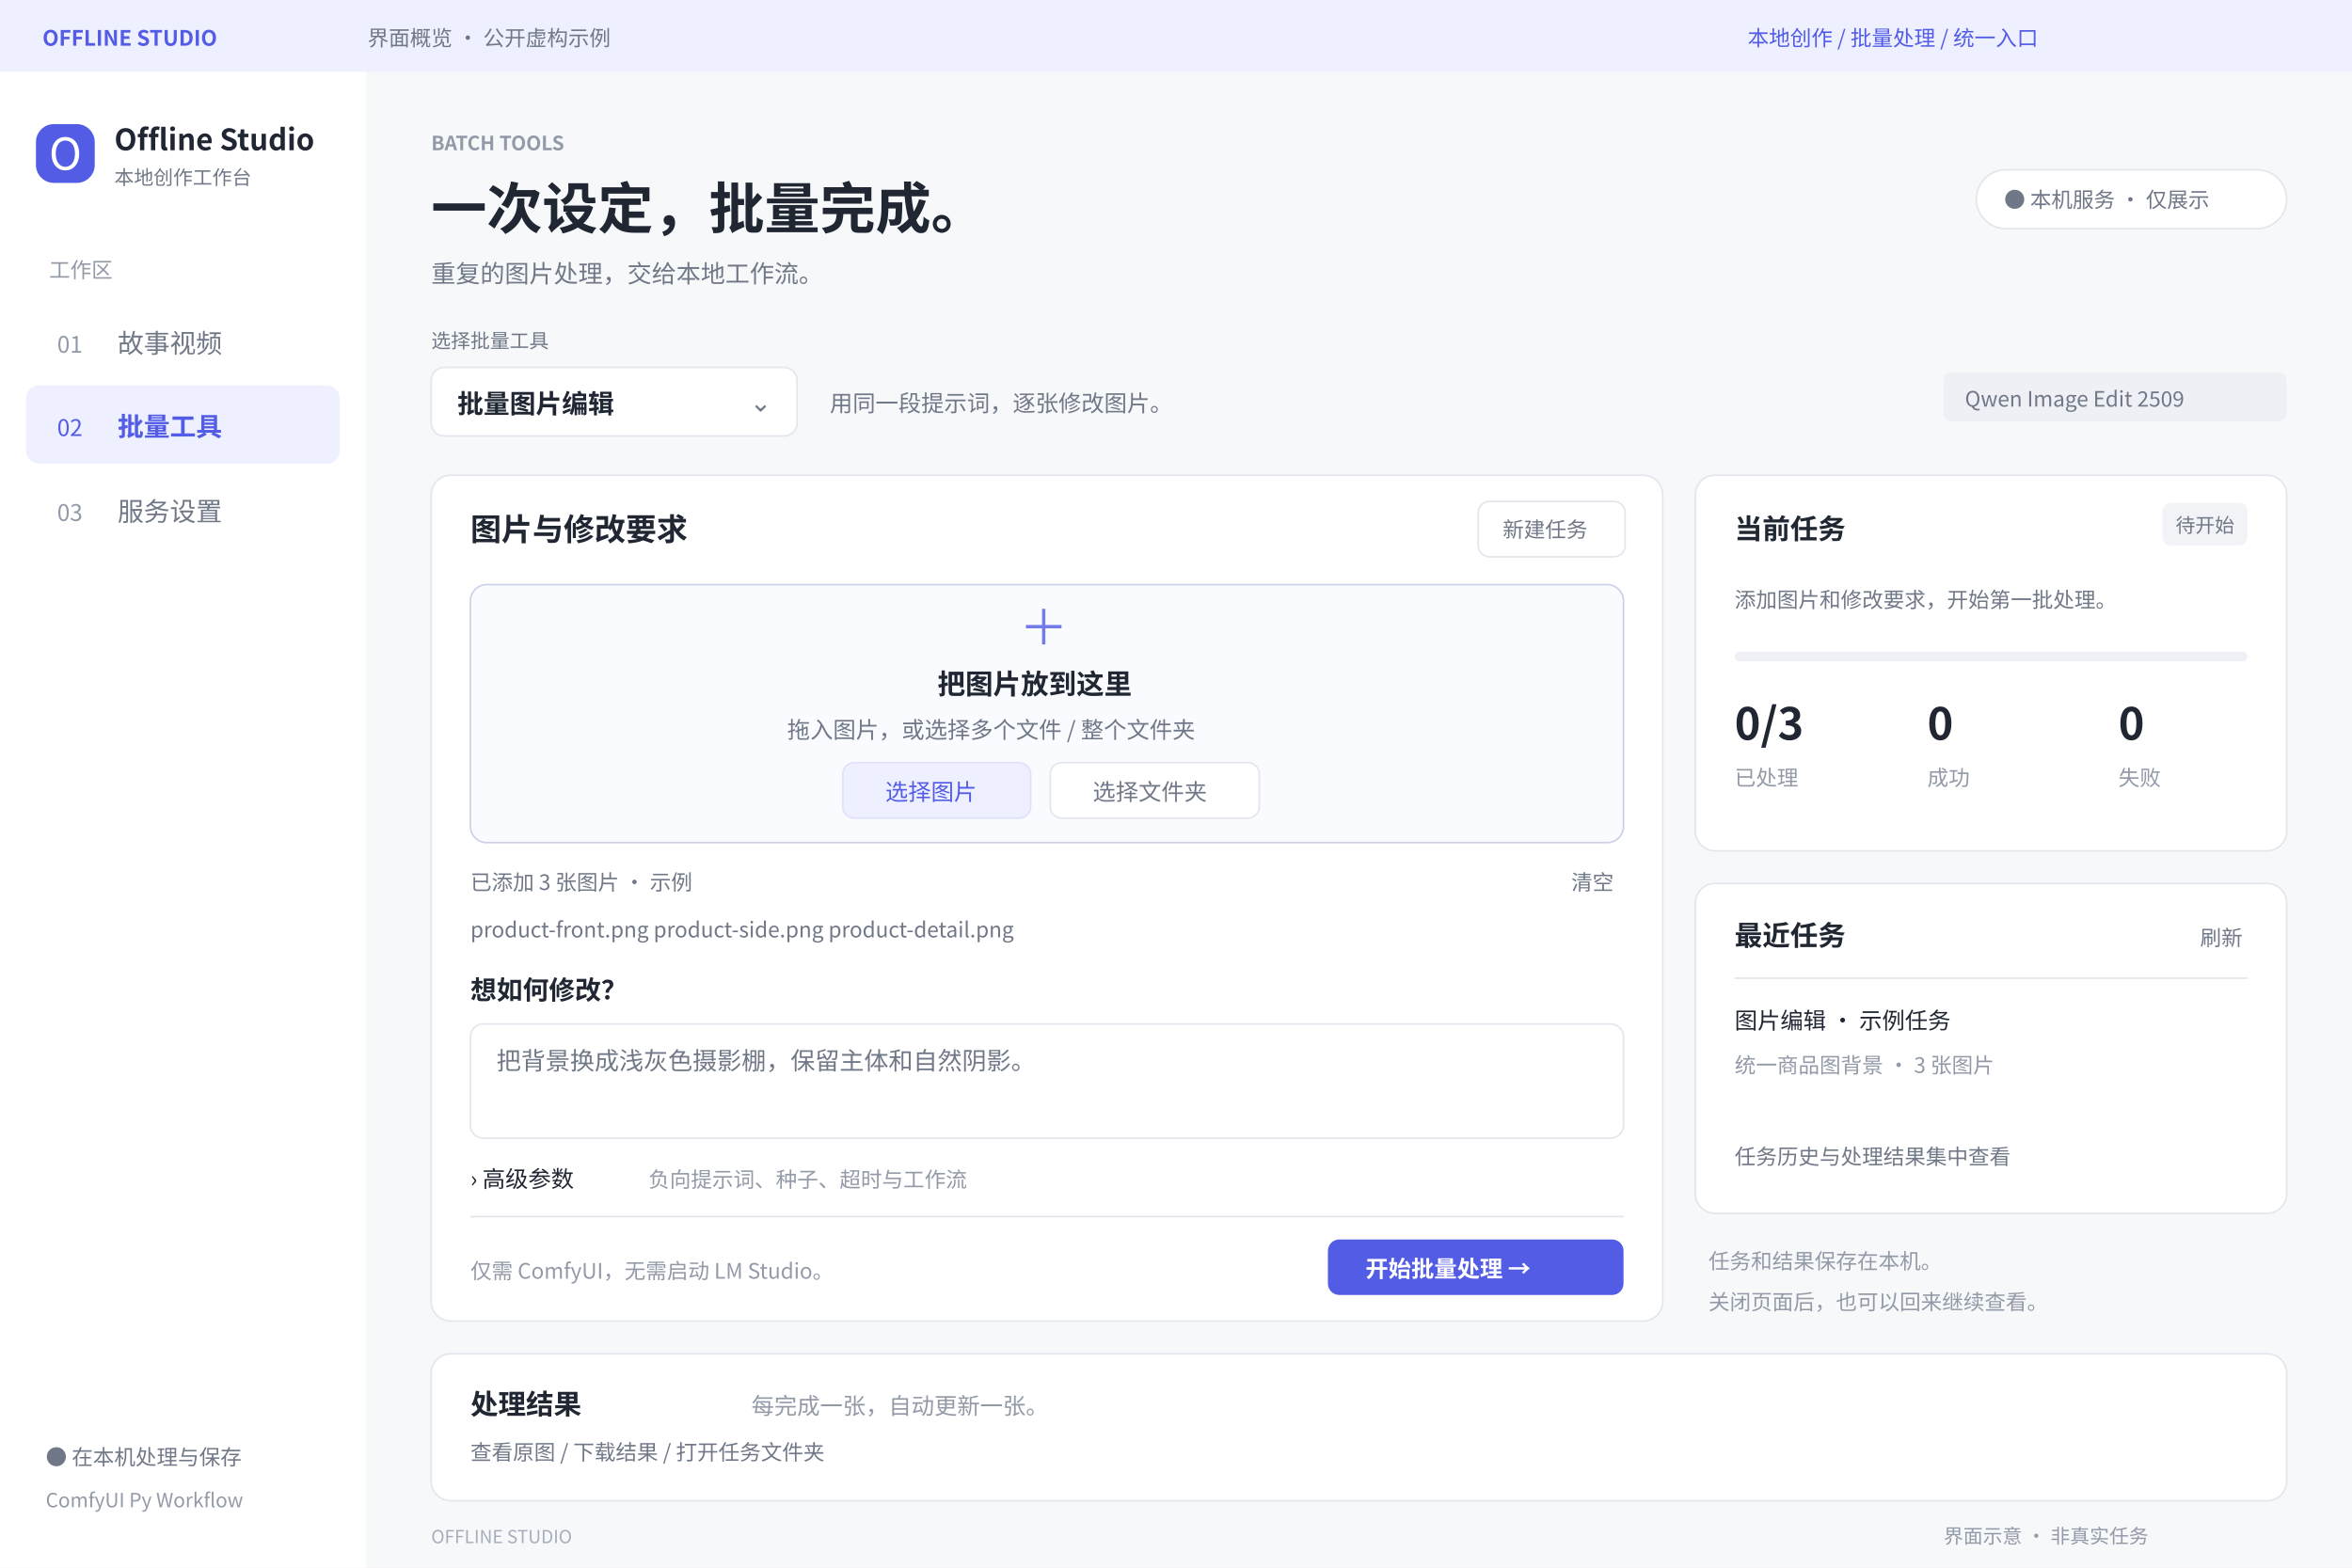
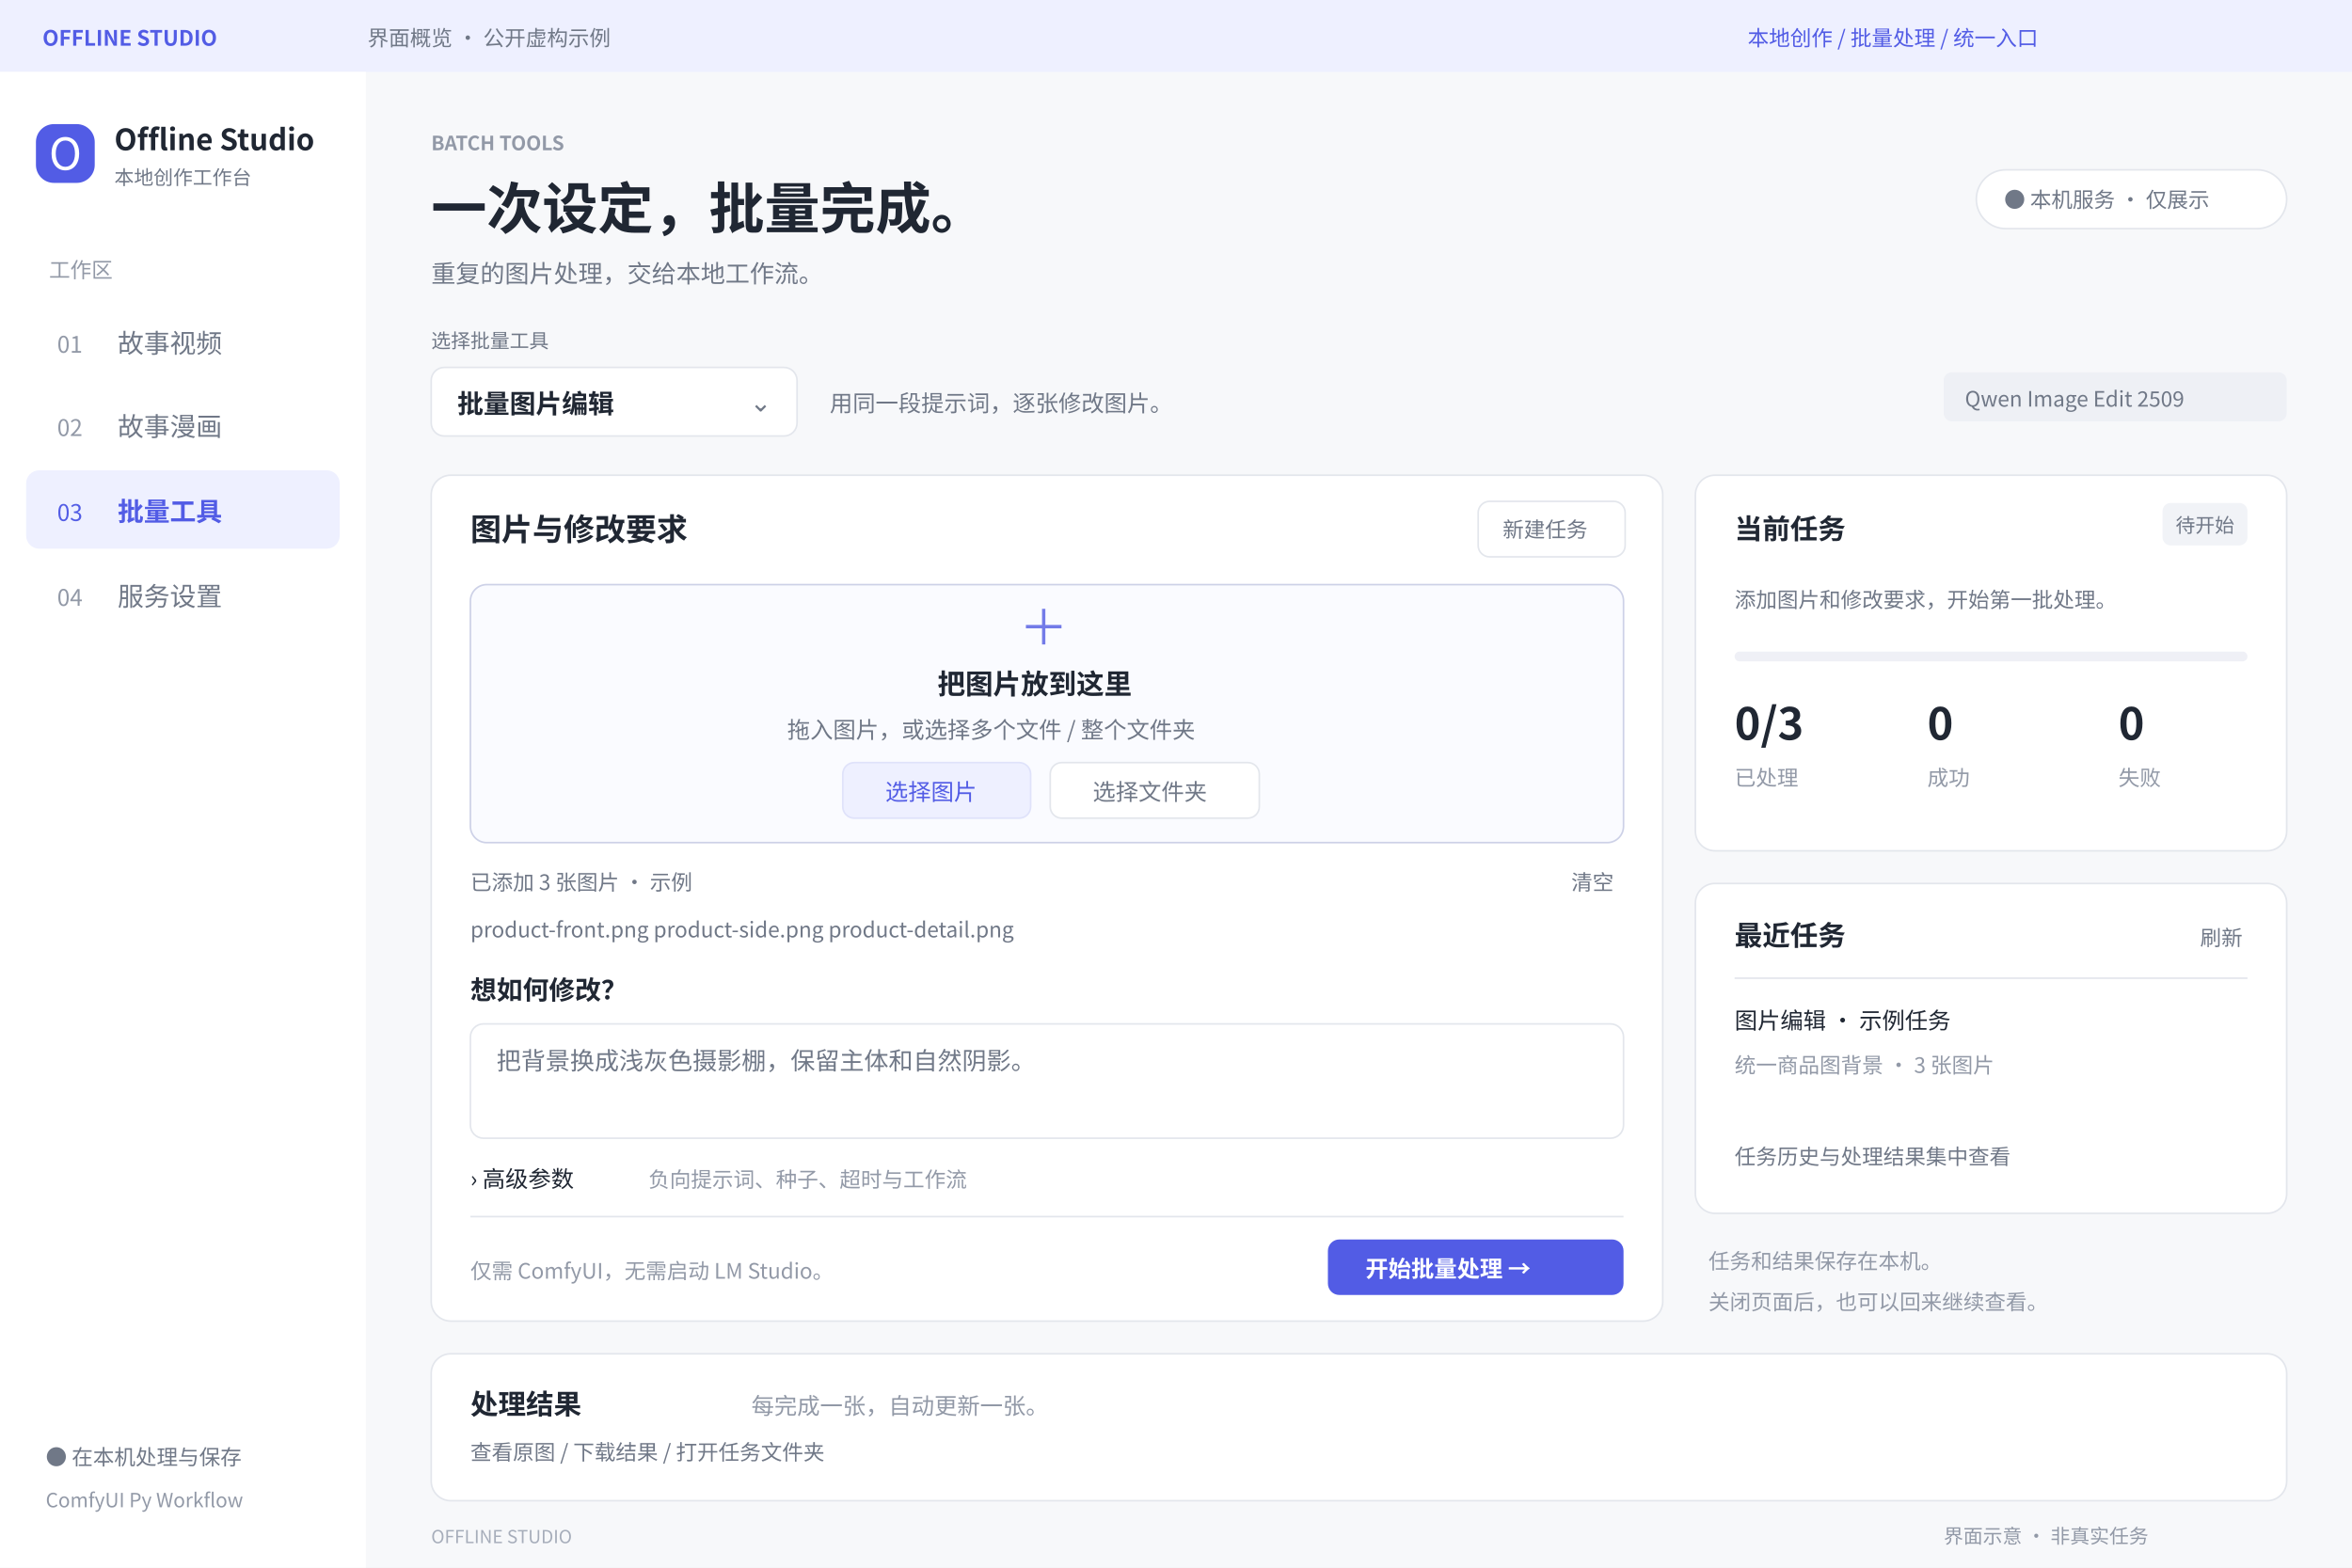
<svg xmlns="http://www.w3.org/2000/svg" width="1440" height="960" viewBox="0 0 1440 960" role="img" aria-labelledby="title desc">
  <style>text { font-family: "Segoe UI", "Microsoft YaHei", "Noto Sans CJK SC", sans-serif; } .muted { fill: #707887; }</style>
  <rect x="0" y="0" width="1440" height="960" rx="0" fill="#f7f8fa" stroke="none" />
  <rect x="0" y="0" width="1440" height="44" rx="0" fill="#eef0ff" stroke="none" />
  <text x="26" y="28" font-size="13" fill="#525ce5" font-weight="700">OFFLINE STUDIO</text>
  <text x="225" y="28" font-size="13" fill="#707887" font-weight="400">界面概览 · 公开虚构示例</text>
  <text x="1070" y="28" font-size="13" fill="#525ce5" font-weight="400">本地创作 / 批量处理 / 统一入口</text>
  <rect x="0" y="44" width="224" height="916" rx="0" fill="#ffffff" stroke="none" />
  <rect x="22" y="76" width="36" height="36" rx="11" fill="#525ce5" stroke="none" />
  <text x="30" y="104" font-size="27" fill="#ffffff" font-weight="400">O</text>
  <text x="70" y="92" font-size="18" fill="#202733" font-weight="700">Offline Studio</text>
  <text x="70" y="113" font-size="12" fill="#707887" font-weight="400">本地创作工作台</text>
  <text x="30" y="170" font-size="13" fill="#9299a7" font-weight="400">工作区</text>
  <text x="35" y="216" font-size="14" fill="#9299a7" font-weight="400">01</text>
  <text x="72" y="216" font-size="16" fill="#707887" font-weight="400">故事视频</text>
-   <rect x="16" y="236" width="192" height="48" rx="8" fill="#eef0ff" stroke="none" />
-   <text x="35" y="267" font-size="14" fill="#525ce5" font-weight="400">02</text>
-   <text x="72" y="267" font-size="16" fill="#525ce5" font-weight="650">批量工具</text>
-   <text x="35" y="319" font-size="14" fill="#9299a7" font-weight="400">03</text>
-   <text x="72" y="319" font-size="16" fill="#707887" font-weight="400">服务设置</text>
+   <text x="35" y="267" font-size="14" fill="#9299a7" font-weight="400">02</text>
+   <text x="72" y="267" font-size="16" fill="#707887" font-weight="400">故事漫画</text>
+   <rect x="16" y="288" width="192" height="48" rx="8" fill="#eef0ff" stroke="none" />
+   <text x="35" y="319" font-size="14" fill="#525ce5" font-weight="400">03</text>
+   <text x="72" y="319" font-size="16" fill="#525ce5" font-weight="650">批量工具</text>
+   <text x="35" y="371" font-size="14" fill="#9299a7" font-weight="400">04</text>
+   <text x="72" y="371" font-size="16" fill="#707887" font-weight="400">服务设置</text>
  <text x="28" y="897" font-size="13" fill="#707887" font-weight="400">● 在本机处理与保存</text>
  <text x="28" y="923" font-size="12" fill="#9299a7" font-weight="400">ComfyUI Py Workflow</text>
  <text x="264" y="92" font-size="12" fill="#9299a7" font-weight="600">BATCH TOOLS</text>
  <text x="264" y="140" font-size="34" fill="#202733" font-weight="700">一次设定，批量完成。</text>
  <text x="264" y="173" font-size="15" fill="#707887" font-weight="400">重复的图片处理，交给本地工作流。</text>
  <rect x="1210" y="104" width="190" height="36" rx="18" fill="#ffffff" stroke="#e3e6ec" />
  <text x="1227" y="127" font-size="13" fill="#707887" font-weight="400">● 本机服务 · 仅展示</text>
  <text x="264" y="213" font-size="12" fill="#707887" font-weight="400">选择批量工具</text>
  <rect x="264" y="225" width="224" height="42" rx="8" fill="#ffffff" stroke="#e3e6ec" />
  <text x="280" y="253" font-size="16" fill="#202733" font-weight="600">批量图片编辑</text>
  <text x="459" y="252" font-size="16" fill="#707887" font-weight="400">⌄</text>
  <text x="508" y="252" font-size="14" fill="#707887" font-weight="400">用同一段提示词，逐张修改图片。</text>
  <rect x="1190" y="228" width="210" height="30" rx="5" fill="#eef0f5" stroke="none" />
  <text x="1203" y="249" font-size="13" fill="#707887" font-weight="400">Qwen Image Edit 2509</text>
  <rect x="264" y="291" width="754" height="518" rx="12" fill="#ffffff" stroke="#e3e6ec" />
  <text x="288" y="331" font-size="19" fill="#202733" font-weight="650">图片与修改要求</text>
  <rect x="905" y="307" width="90" height="34" rx="7" fill="#ffffff" stroke="#e3e6ec" />
  <text x="920" y="329" font-size="13" fill="#707887" font-weight="400">新建任务</text>
  <rect x="288" y="358" width="706" height="158" rx="10" fill="#fafbff" stroke="#cdd1e7" />
  <text x="624" y="395" font-size="30" fill="#737be8" font-weight="400">＋</text>
  <text x="574" y="425" font-size="17" fill="#202733" font-weight="600">把图片放到这里</text>
  <text x="482" y="452" font-size="14" fill="#707887" font-weight="400">拖入图片，或选择多个文件 / 整个文件夹</text>
  <rect x="516" y="467" width="115" height="34" rx="7" fill="#eef0ff" stroke="#dfe2fa" />
  <text x="542" y="490" font-size="14" fill="#525ce5" font-weight="400">选择图片</text>
  <rect x="643" y="467" width="128" height="34" rx="7" fill="#ffffff" stroke="#e3e6ec" />
  <text x="669" y="490" font-size="14" fill="#707887" font-weight="400">选择文件夹</text>
  <text x="288" y="545" font-size="13" fill="#707887" font-weight="400">已添加 3 张图片 · 示例</text>
  <text x="962" y="545" font-size="13" fill="#707887" font-weight="400">清空</text>
  <text x="288" y="574" font-size="13" fill="#707887" font-weight="400">product-front.png     product-side.png     product-detail.png</text>
  <text x="288" y="612" font-size="16" fill="#202733" font-weight="600">想如何修改？</text>
  <rect x="288" y="627" width="706" height="70" rx="8" fill="#ffffff" stroke="#e3e6ec" />
  <text x="304" y="655" font-size="15" fill="#707887" font-weight="400">把背景换成浅灰色摄影棚，保留主体和自然阴影。</text>
  <text x="288" y="727" font-size="14" fill="#202733" font-weight="400">›  高级参数</text>
  <text x="397" y="727" font-size="13" fill="#9299a7" font-weight="400">负向提示词、种子、超时与工作流</text>
  <path d="M288 745H994" stroke="#e3e6ec" />
  <text x="288" y="783" font-size="13" fill="#9299a7" font-weight="400">仅需 ComfyUI，无需启动 LM Studio。</text>
  <rect x="813" y="759" width="181" height="34" rx="7" fill="#525ce5" stroke="none" />
  <text x="836" y="782" font-size="14" fill="#ffffff" font-weight="600">开始批量处理 →</text>
  <rect x="1038" y="291" width="362" height="230" rx="12" fill="#ffffff" stroke="#e3e6ec" />
  <text x="1062" y="330" font-size="17" fill="#202733" font-weight="650">当前任务</text>
  <rect x="1324" y="308" width="52" height="26" rx="5" fill="#f1f3f7" stroke="none" />
  <text x="1332" y="326" font-size="12" fill="#707887" font-weight="400">待开始</text>
  <text x="1062" y="372" font-size="13" fill="#707887" font-weight="400">添加图片和修改要求，开始第一批处理。</text>
  <rect x="1062" y="399" width="314" height="6" rx="3" fill="#eff0f6" stroke="none" />
  <text x="1062" y="453" font-size="27" fill="#202733" font-weight="600">0/3</text>
  <text x="1062" y="481" font-size="13" fill="#9299a7" font-weight="400">已处理</text>
  <text x="1180" y="453" font-size="27" fill="#202733" font-weight="600">0</text>
  <text x="1180" y="481" font-size="13" fill="#9299a7" font-weight="400">成功</text>
  <text x="1297" y="453" font-size="27" fill="#202733" font-weight="600">0</text>
  <text x="1297" y="481" font-size="13" fill="#9299a7" font-weight="400">失败</text>
  <rect x="1038" y="541" width="362" height="202" rx="12" fill="#ffffff" stroke="#e3e6ec" />
  <text x="1062" y="579" font-size="17" fill="#202733" font-weight="650">最近任务</text>
  <text x="1347" y="579" font-size="13" fill="#707887" font-weight="400">刷新</text>
  <path d="M1062 599H1376" stroke="#e3e6ec" />
  <text x="1062" y="630" font-size="14" fill="#202733" font-weight="400">图片编辑 · 示例任务</text>
  <text x="1062" y="657" font-size="13" fill="#9299a7" font-weight="400">统一商品图背景 · 3 张图片</text>
  <text x="1062" y="713" font-size="13" fill="#707887" font-weight="400">任务历史与处理结果集中查看</text>
  <text x="1046" y="777" font-size="13" fill="#9299a7" font-weight="400">任务和结果保存在本机。</text>
  <text x="1046" y="802" font-size="13" fill="#9299a7" font-weight="400">关闭页面后，也可以回来继续查看。</text>
  <rect x="264" y="829" width="1136" height="90" rx="12" fill="#ffffff" stroke="#e3e6ec" />
  <text x="288" y="866" font-size="17" fill="#202733" font-weight="650">处理结果</text>
  <text x="460" y="866" font-size="14" fill="#9299a7" font-weight="400">每完成一张，自动更新一张。</text>
  <text x="288" y="894" font-size="13" fill="#707887" font-weight="400">查看原图 / 下载结果 / 打开任务文件夹</text>
  <text x="264" y="945" font-size="11" fill="#a6adba" font-weight="400">OFFLINE STUDIO</text>
  <text x="1190" y="945" font-size="12" fill="#9299a7" font-weight="400">界面示意 · 非真实任务</text>
</svg>
